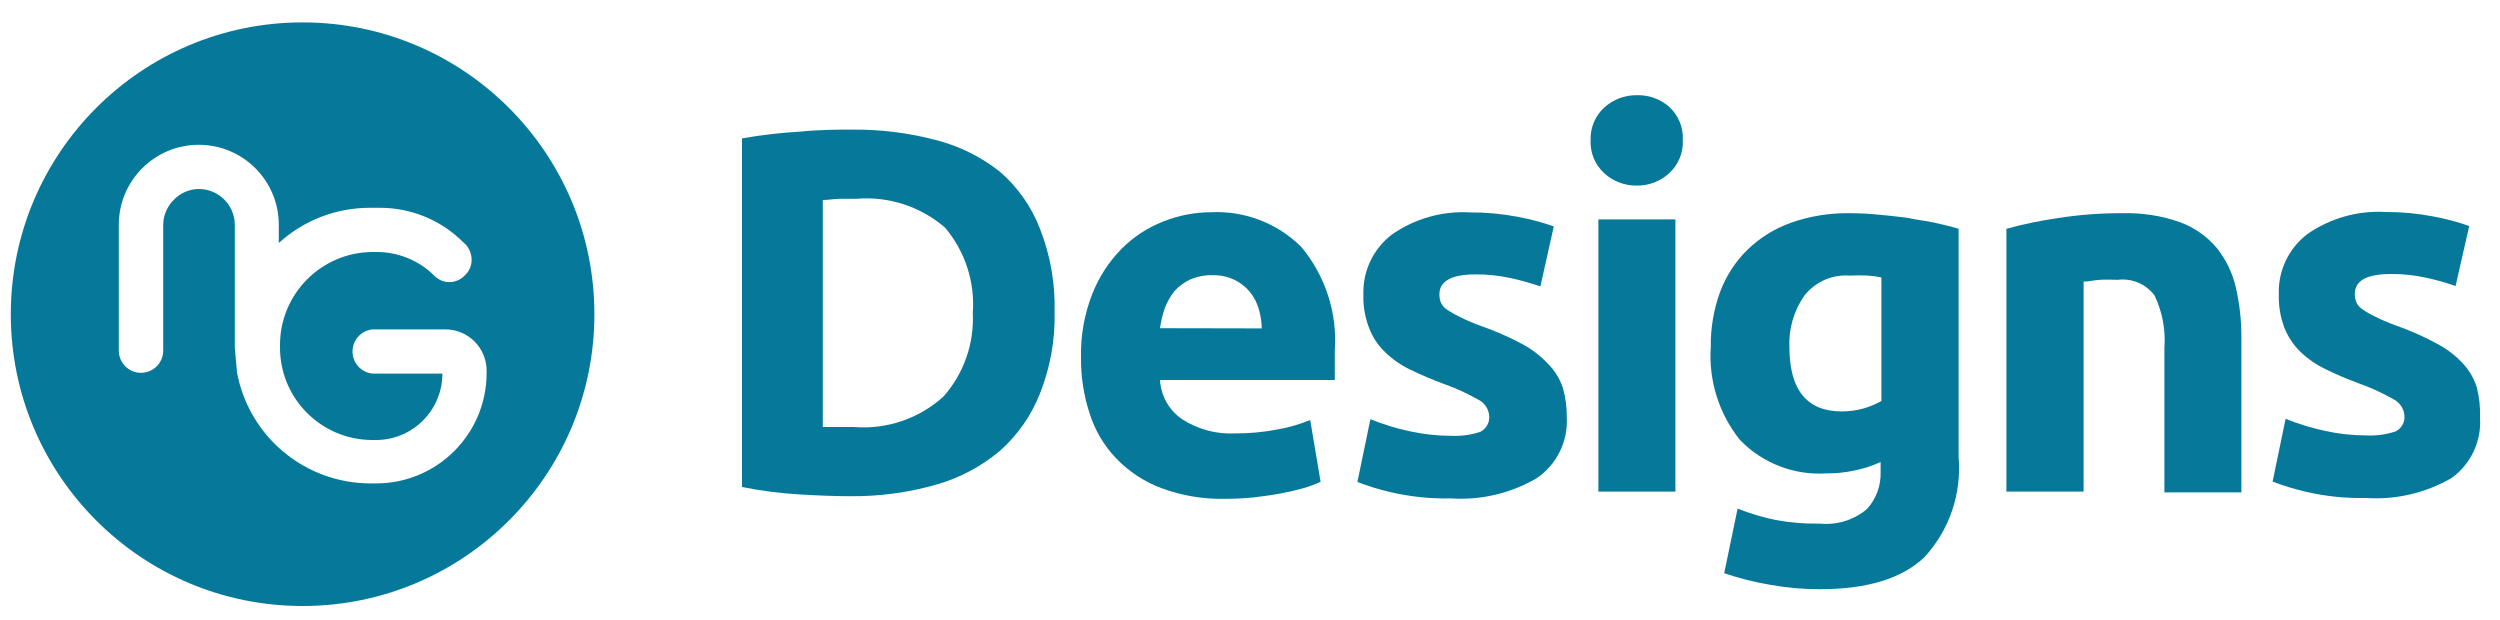
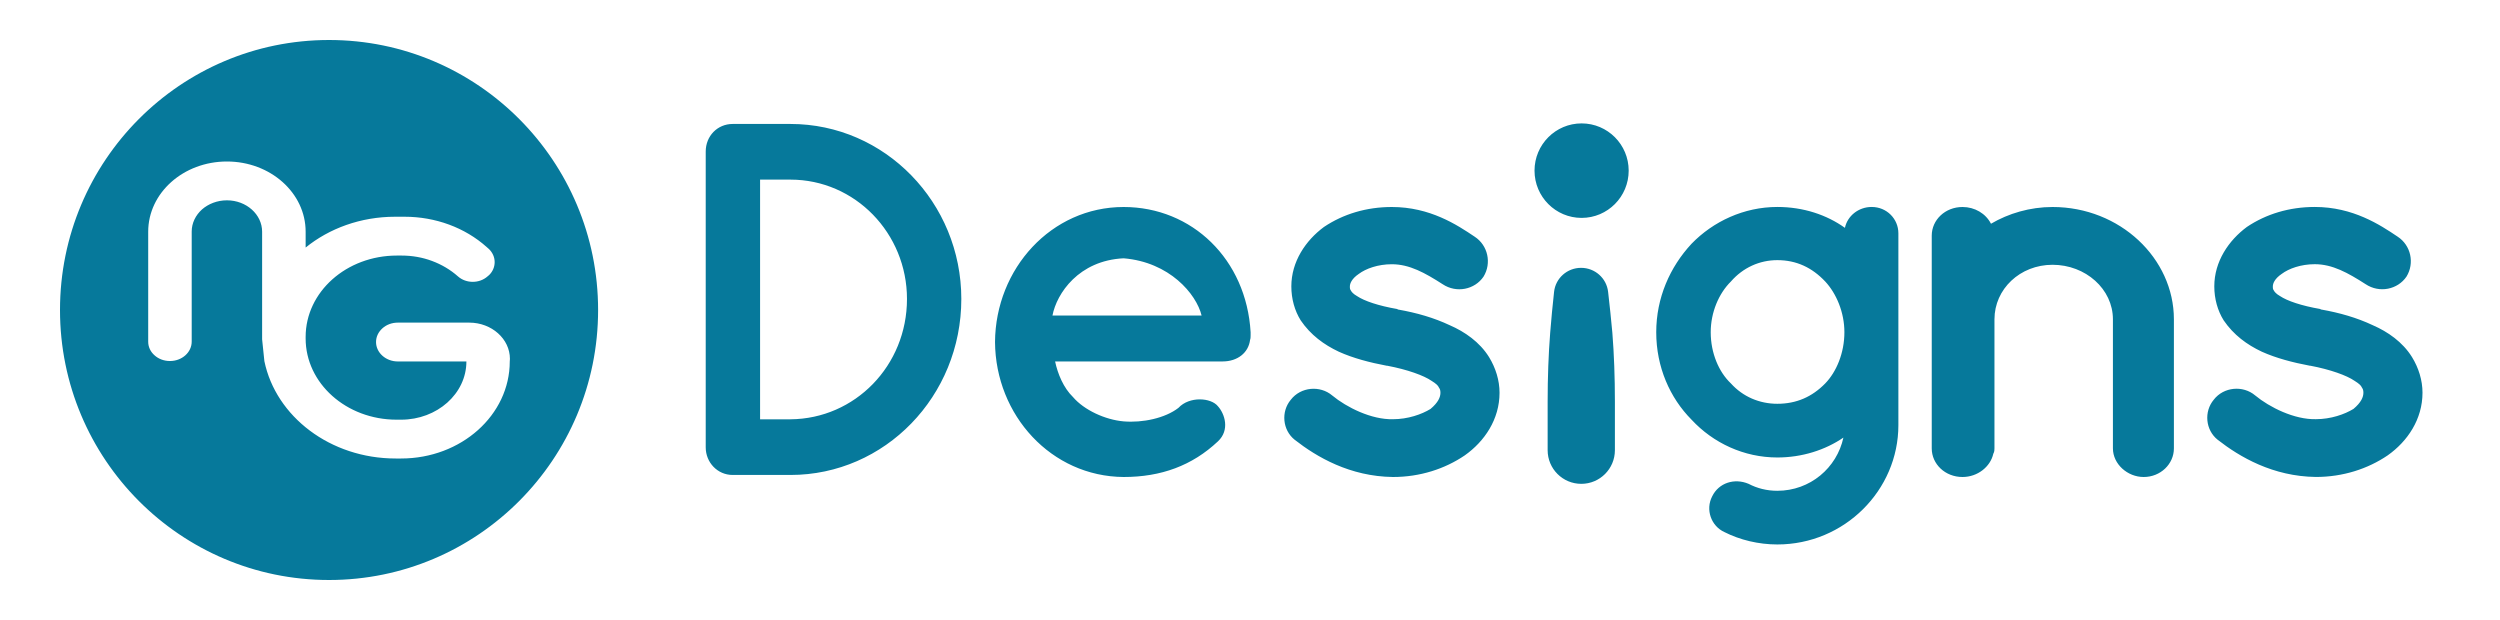
- <svg xmlns="http://www.w3.org/2000/svg" id="Layer_1" data-name="Layer 1" viewBox="0 0 125 31">
-   <defs>
-     <style>.cls-1{fill:#06799b;}</style>
-   </defs>
-   <path class="cls-1" d="M15.14,1.12A14.59,14.59,0,1,0,29.72,15.71,14.59,14.59,0,0,0,15.14,1.12Zm9.19,17.53a5.52,5.52,0,0,1-5.52,5.52h-.28a6.79,6.79,0,0,1-6.68-5.55h0l-.11-1.24V11.24a1.8,1.8,0,0,0-1.8-1.79A1.75,1.75,0,0,0,8.68,10a1.78,1.78,0,0,0-.52,1.26v6.28a1.11,1.11,0,0,1-1.11,1.1,1.09,1.09,0,0,1-.78-.32,1.11,1.11,0,0,1-.33-.78V11.24a4,4,0,0,1,4-4h0a4,4,0,0,1,4,4v.91a6.74,6.74,0,0,1,4.55-1.76H19a5.88,5.88,0,0,1,4.17,1.73l.13.12a1.15,1.15,0,0,1,.28.74,1.05,1.05,0,0,1-.28.73l-.08.08a1.05,1.05,0,0,1-1.5,0,4,4,0,0,0-1.32-.88,4.08,4.08,0,0,0-1.55-.31h-.24A4.65,4.65,0,0,0,14,17.25v.08A4.62,4.62,0,0,0,18.57,22h.23a3.32,3.32,0,0,0,3.32-3.32H18.63a1.11,1.11,0,0,1,0-2.21h3.64a2.06,2.06,0,0,1,2.06,2.06v.15h0Z" />
-   <path class="cls-1" d="M50,8.59A8.59,8.59,0,0,0,46.79,7a15.89,15.89,0,0,0-4.18-.52c-.72,0-1.59,0-2.6.1a24.64,24.64,0,0,0-2.91.34V24.35a20.76,20.76,0,0,0,2.85.37c1,.06,1.81.09,2.54.09a15.05,15.05,0,0,0,4.29-.57A8.61,8.61,0,0,0,50,22.54a7.5,7.5,0,0,0,2-2.87,10.38,10.38,0,0,0,.73-4.07,10.6,10.6,0,0,0-.73-4.16A7.16,7.16,0,0,0,50,8.59ZM47.18,19.82a5.94,5.94,0,0,1-4.49,1.53l-.89,0c-.25,0-.47,0-.66,0V10c.26,0,.53-.05.83-.06h.85a6,6,0,0,1,4.43,1.44,5.93,5.93,0,0,1,1.39,4.27A5.87,5.87,0,0,1,47.18,19.82Z" />
-   <path class="cls-1" d="M60.57,10.61a6.55,6.55,0,0,0-2.42.47,6,6,0,0,0-2.08,1.37,6.68,6.68,0,0,0-1.46,2.26,8.16,8.16,0,0,0-.56,3.17,8.68,8.68,0,0,0,.43,2.79,5.74,5.74,0,0,0,1.32,2.24,6.11,6.11,0,0,0,2.25,1.49,8.59,8.59,0,0,0,3.19.54,14.08,14.08,0,0,0,1.45-.07c.48-.06.94-.12,1.36-.2s.8-.17,1.15-.27a5.7,5.7,0,0,0,.83-.31L65.51,21a7.89,7.89,0,0,1-1.67.48,11,11,0,0,1-2.08.19,4.46,4.46,0,0,1-2.64-.7A2.54,2.54,0,0,1,58,19h8.74c0-.2,0-.44,0-.71s0-.51,0-.73a7.31,7.31,0,0,0-1.68-5.22A6,6,0,0,0,60.57,10.61ZM58,16.41a5.29,5.29,0,0,1,.24-1,3.07,3.07,0,0,1,.48-.85,2.41,2.41,0,0,1,.78-.58,2.68,2.68,0,0,1,1.11-.22,2.42,2.42,0,0,1,1.13.24,2.31,2.31,0,0,1,.75.59,2.45,2.45,0,0,1,.44.83,3.86,3.86,0,0,1,.16,1Z" />
-   <path class="cls-1" d="M77.4,18.19a5,5,0,0,0-1.31-1A14.71,14.71,0,0,0,74,16.28a9.25,9.25,0,0,1-1-.43,4.87,4.87,0,0,1-.64-.36.9.9,0,0,1-.31-.35,1.08,1.08,0,0,1-.08-.42c0-.67.61-1,1.81-1a8,8,0,0,1,1.78.19,13.35,13.35,0,0,1,1.46.41l.67-3a11.69,11.69,0,0,0-1.81-.48,12.25,12.25,0,0,0-2.38-.22,6.2,6.2,0,0,0-3.91,1.11,3.63,3.63,0,0,0-1.42,3,4.21,4.21,0,0,0,.29,1.68,3.21,3.21,0,0,0,.8,1.2,4.64,4.64,0,0,0,1.25.87,17.2,17.2,0,0,0,1.64.7,10.76,10.76,0,0,1,1.74.79,1,1,0,0,1,.57.81.82.82,0,0,1-.44.81,4.09,4.09,0,0,1-1.5.2,9.6,9.6,0,0,1-2-.22,11.66,11.66,0,0,1-2-.61l-.65,3.14a12.28,12.28,0,0,0,1.67.51,12.1,12.1,0,0,0,3,.31,7.52,7.52,0,0,0,4.28-1,3.45,3.45,0,0,0,1.52-3.05,5.17,5.17,0,0,0-.2-1.49A3.11,3.11,0,0,0,77.4,18.19Z" />
-   <path class="cls-1" d="M81.84,4.76a2.38,2.38,0,0,0-1.62.61A2.11,2.11,0,0,0,79.53,7a2.11,2.11,0,0,0,.69,1.67,2.38,2.38,0,0,0,1.62.61,2.36,2.36,0,0,0,1.61-.61A2.11,2.11,0,0,0,84.14,7a2.11,2.11,0,0,0-.69-1.67A2.36,2.36,0,0,0,81.84,4.76Z" />
-   <rect class="cls-1" x="79.92" y="10.97" width="3.85" height="13.61" />
-   <path class="cls-1" d="M95.37,10.89c-.49-.06-1-.12-1.47-.16a14.1,14.1,0,0,0-1.43-.07,8.41,8.41,0,0,0-2.93.48,6,6,0,0,0-2.18,1.36A5.77,5.77,0,0,0,86,14.61a7.67,7.67,0,0,0-.46,2.73A6.71,6.71,0,0,0,87,22a5.52,5.52,0,0,0,4.32,1.67,6.47,6.47,0,0,0,1.43-.15,5.82,5.82,0,0,0,1.28-.42v.49a2.61,2.61,0,0,1-.68,1.86,3.15,3.15,0,0,1-2.34.73A11.1,11.1,0,0,1,88.78,26a11.62,11.62,0,0,1-1.9-.57l-.67,3.23a14.58,14.58,0,0,0,2.3.58,13.94,13.94,0,0,0,2.48.22c2.37,0,4.11-.53,5.24-1.61a6.56,6.56,0,0,0,1.7-5V11.44c-.35-.11-.74-.2-1.18-.3S95.85,11,95.37,10.89Zm-1.3,9.16a4.31,4.31,0,0,1-.88.37,3.92,3.92,0,0,1-1.11.15c-1.74,0-2.61-1.08-2.61-3.23a4.16,4.16,0,0,1,.75-2.56,2.63,2.63,0,0,1,2.27-1,8.12,8.12,0,0,1,.91,0,5.2,5.2,0,0,1,.67.09Z" />
-   <path class="cls-1" d="M110.84,12.4A4.37,4.37,0,0,0,109,11.11a8,8,0,0,0-2.88-.45,20.05,20.05,0,0,0-3.26.25,20.76,20.76,0,0,0-2.54.53V24.58h3.86V14.08c.24,0,.52-.07.83-.09s.6,0,.88,0a2,2,0,0,1,1.83.77,5.17,5.17,0,0,1,.5,2.64v7.22h3.85V16.9a11,11,0,0,0-.28-2.54A4.93,4.93,0,0,0,110.84,12.4Z" />
-   <path class="cls-1" d="M123.84,19.37a3.13,3.13,0,0,0-.68-1.18,4.8,4.8,0,0,0-1.3-1,14.38,14.38,0,0,0-2.1-.93c-.41-.15-.75-.3-1-.43a4.11,4.11,0,0,1-.63-.36.83.83,0,0,1-.31-.35,1.08,1.08,0,0,1-.08-.42c0-.67.6-1,1.81-1a7.87,7.87,0,0,1,1.77.19,12.19,12.19,0,0,1,1.46.41l.68-3a12,12,0,0,0-1.81-.48,12.32,12.32,0,0,0-2.38-.22,6.2,6.2,0,0,0-3.91,1.11,3.63,3.63,0,0,0-1.42,3,4.41,4.41,0,0,0,.28,1.68,3.46,3.46,0,0,0,.8,1.2,4.86,4.86,0,0,0,1.26.87,17.2,17.2,0,0,0,1.64.7,10.57,10.57,0,0,1,1.73.79,1,1,0,0,1,.57.81.8.8,0,0,1-.44.81,4,4,0,0,1-1.5.2,9.57,9.57,0,0,1-2-.22,12,12,0,0,1-2-.61l-.65,3.14a12.77,12.77,0,0,0,1.67.51,12.19,12.19,0,0,0,3,.31,7.54,7.54,0,0,0,4.28-1A3.44,3.44,0,0,0,124,20.86,5.18,5.18,0,0,0,123.84,19.37Z" />
+ <svg xmlns="http://www.w3.org/2000/svg" width="125" height="31" viewBox="0 0 125 31" fill="none">
+   <path fill-rule="evenodd" clip-rule="evenodd" d="M29.905 15.5C29.905 22.956 23.882 29 16.453 29C9.023 29 3 22.956 3 15.5C3 8.044 9.023 2 16.453 2C23.882 2 29.905 8.044 29.905 15.5ZM25.488 18.073C25.488 20.756 23.056 22.925 20.056 22.925H19.784C16.513 22.925 13.793 20.827 13.219 18.058L13.106 16.966V11.586C13.106 10.723 12.32 10.016 11.346 10.016C10.862 10.016 10.416 10.194 10.099 10.473C9.782 10.758 9.585 11.151 9.585 11.579V17.081C9.585 17.616 9.102 18.051 8.497 18.051C8.195 18.051 7.923 17.944 7.727 17.766C7.53 17.594 7.41 17.352 7.41 17.088V11.586C7.41 9.645 9.17 8.075 11.346 8.075C13.521 8.075 15.282 9.645 15.282 11.586V12.378C16.46 11.422 18.032 10.837 19.754 10.837H20.23C21.771 10.837 23.245 11.379 24.332 12.35L24.453 12.457C24.627 12.628 24.733 12.856 24.733 13.106C24.733 13.348 24.635 13.577 24.461 13.748L24.378 13.819C23.97 14.183 23.305 14.183 22.897 13.819C22.519 13.484 22.081 13.227 21.605 13.049C21.129 12.87 20.608 12.778 20.079 12.778H19.845C17.322 12.778 15.282 14.597 15.282 16.845V16.924C15.282 19.164 17.314 20.984 19.83 20.984H20.056C21.855 20.984 23.32 19.685 23.32 18.073H19.89C19.293 18.073 18.802 17.637 18.802 17.102C18.802 16.831 18.923 16.595 19.12 16.417C19.316 16.239 19.588 16.131 19.89 16.131H23.464C24.582 16.131 25.496 16.945 25.496 17.944L25.488 18.073ZM77.382 20.096C77.382 18.861 77.425 17.709 77.509 16.641C77.563 15.963 77.628 15.279 77.704 14.589C77.78 13.904 78.364 13.392 79.053 13.392C79.743 13.392 80.326 13.904 80.405 14.589C80.485 15.279 80.556 15.963 80.618 16.641C80.703 17.709 80.745 18.861 80.745 20.096V22.51C80.745 23.439 79.993 24.192 79.064 24.192C78.135 24.192 77.382 23.439 77.382 22.51V20.096ZM76.726 8.532C76.726 7.227 77.78 6.17 79.08 6.17C80.38 6.17 81.434 7.227 81.434 8.532C81.434 9.837 80.38 10.895 79.08 10.895C77.78 10.895 76.726 9.837 76.726 8.532ZM39.522 23.748H36.633C35.874 23.748 35.286 23.121 35.286 22.369V7.577C35.286 6.799 35.874 6.198 36.633 6.198H39.522C44.247 6.198 48.066 10.134 48.066 14.948C48.066 19.811 44.247 23.748 39.522 23.748ZM39.522 8.981H38.004V20.965H39.522C42.754 20.94 45.349 18.282 45.349 14.948C45.349 11.663 42.754 8.981 39.522 8.981ZM60.897 22.068C59.606 23.283 58.051 23.85 56.18 23.85C52.57 23.823 49.777 20.772 49.751 17.1C49.777 13.428 52.57 10.35 56.18 10.35C59.606 10.35 62.32 12.969 62.531 16.614V16.749C62.531 16.803 62.531 16.938 62.504 16.992C62.425 17.64 61.872 18.072 61.134 18.072H52.755C52.886 18.693 53.176 19.395 53.651 19.854C54.204 20.502 55.258 20.988 56.18 21.069C57.129 21.15 58.262 20.907 58.921 20.394C59.474 19.8 60.554 19.881 60.897 20.313C61.239 20.691 61.503 21.501 60.897 22.068ZM60.08 15.777C59.817 14.697 58.473 13.104 56.18 12.915C53.94 13.023 52.834 14.67 52.623 15.777H60.08ZM64.732 21.987C65.837 22.851 67.494 23.823 69.648 23.85C71.001 23.85 72.243 23.445 73.237 22.77C74.232 22.068 74.977 20.961 74.977 19.638C74.977 19.017 74.784 18.396 74.453 17.856C73.983 17.1 73.237 16.587 72.492 16.263C71.691 15.885 70.835 15.642 69.924 15.48H69.896L69.869 15.453C68.93 15.291 68.212 15.048 67.853 14.805C67.659 14.697 67.577 14.589 67.549 14.535C67.494 14.454 67.494 14.427 67.494 14.319C67.494 14.184 67.577 13.941 67.936 13.698C68.295 13.428 68.902 13.212 69.592 13.212C70.476 13.212 71.249 13.644 72.133 14.211C72.823 14.67 73.734 14.481 74.176 13.833C74.591 13.158 74.397 12.267 73.734 11.835C72.851 11.241 71.498 10.35 69.592 10.35C68.322 10.35 67.162 10.701 66.196 11.349C65.285 12.024 64.567 13.077 64.567 14.319C64.567 14.94 64.732 15.534 65.036 16.02C65.533 16.749 66.196 17.235 66.942 17.586C67.659 17.91 68.488 18.126 69.344 18.288H69.371C70.366 18.477 71.194 18.774 71.581 19.044C71.802 19.179 71.912 19.287 71.94 19.368C71.995 19.449 72.022 19.503 72.022 19.638C72.022 19.854 71.912 20.124 71.525 20.448C71.084 20.718 70.393 20.961 69.648 20.961C68.571 20.988 67.328 20.367 66.61 19.773C66.003 19.26 65.036 19.341 64.539 19.989C64.042 20.583 64.125 21.501 64.732 21.987ZM94.919 16.611V11.665C94.919 10.944 94.339 10.348 93.582 10.348C92.927 10.348 92.372 10.795 92.246 11.392C91.338 10.745 90.177 10.348 88.866 10.348C87.201 10.348 85.662 11.069 84.578 12.187C83.493 13.355 82.812 14.896 82.812 16.611C82.812 18.35 83.493 19.891 84.578 20.985C85.662 22.153 87.201 22.874 88.866 22.874C90.102 22.874 91.262 22.501 92.17 21.88C91.842 23.395 90.505 24.539 88.866 24.539C88.336 24.539 87.857 24.415 87.428 24.191C86.722 23.893 85.94 24.141 85.612 24.812C85.259 25.483 85.561 26.303 86.217 26.602C86.999 26.999 87.932 27.223 88.866 27.223C92.22 27.223 94.919 24.514 94.919 21.258V16.636V16.611ZM91.262 19.171C90.606 19.842 89.824 20.189 88.866 20.189C87.983 20.189 87.15 19.842 86.545 19.171C85.94 18.599 85.536 17.654 85.536 16.611C85.536 15.617 85.94 14.672 86.545 14.076C87.15 13.38 87.983 13.007 88.866 13.007C89.824 13.007 90.606 13.38 91.262 14.076C91.817 14.672 92.22 15.617 92.22 16.611C92.22 17.654 91.817 18.599 91.262 19.171ZM99.549 11.187C100.42 10.674 101.494 10.35 102.627 10.35C105.995 10.35 108.695 12.915 108.695 15.966V22.419C108.695 23.202 108.027 23.85 107.185 23.85C106.372 23.85 105.646 23.202 105.646 22.419V15.966C105.646 14.454 104.282 13.239 102.627 13.239C101.001 13.239 99.723 14.454 99.723 15.966V22.419C99.723 22.5 99.723 22.581 99.665 22.689C99.52 23.337 98.881 23.85 98.126 23.85C97.255 23.85 96.587 23.202 96.587 22.419V15.966V11.781C96.587 10.998 97.255 10.35 98.126 10.35C98.736 10.35 99.288 10.674 99.549 11.187ZM110.88 21.985C111.985 22.849 113.642 23.821 115.796 23.848C117.149 23.848 118.391 23.443 119.385 22.768C120.38 22.066 121.125 20.959 121.125 19.636C121.125 19.015 120.932 18.394 120.6 17.854C120.131 17.098 119.385 16.585 118.64 16.261C117.839 15.883 116.983 15.64 116.072 15.478H116.044L116.017 15.451C115.078 15.289 114.36 15.046 114.001 14.803C113.807 14.695 113.725 14.587 113.697 14.533C113.642 14.452 113.642 14.425 113.642 14.317C113.642 14.182 113.725 13.939 114.084 13.696C114.443 13.426 115.05 13.21 115.74 13.21C116.624 13.21 117.397 13.642 118.281 14.209C118.971 14.668 119.882 14.479 120.324 13.831C120.739 13.156 120.545 12.265 119.882 11.833C118.999 11.239 117.646 10.348 115.74 10.348C114.47 10.348 113.31 10.699 112.344 11.347C111.433 12.022 110.715 13.075 110.715 14.317C110.715 14.938 110.88 15.532 111.184 16.018C111.681 16.747 112.344 17.233 113.089 17.584C113.807 17.908 114.636 18.124 115.492 18.286H115.519C116.514 18.475 117.342 18.772 117.729 19.042C117.949 19.177 118.06 19.285 118.088 19.366C118.143 19.447 118.17 19.501 118.17 19.636C118.17 19.852 118.06 20.122 117.673 20.446C117.232 20.716 116.541 20.959 115.796 20.959C114.719 20.986 113.476 20.365 112.758 19.771C112.151 19.258 111.184 19.339 110.687 19.987C110.19 20.581 110.273 21.499 110.88 21.985Z" fill="#06799B" />
</svg>
